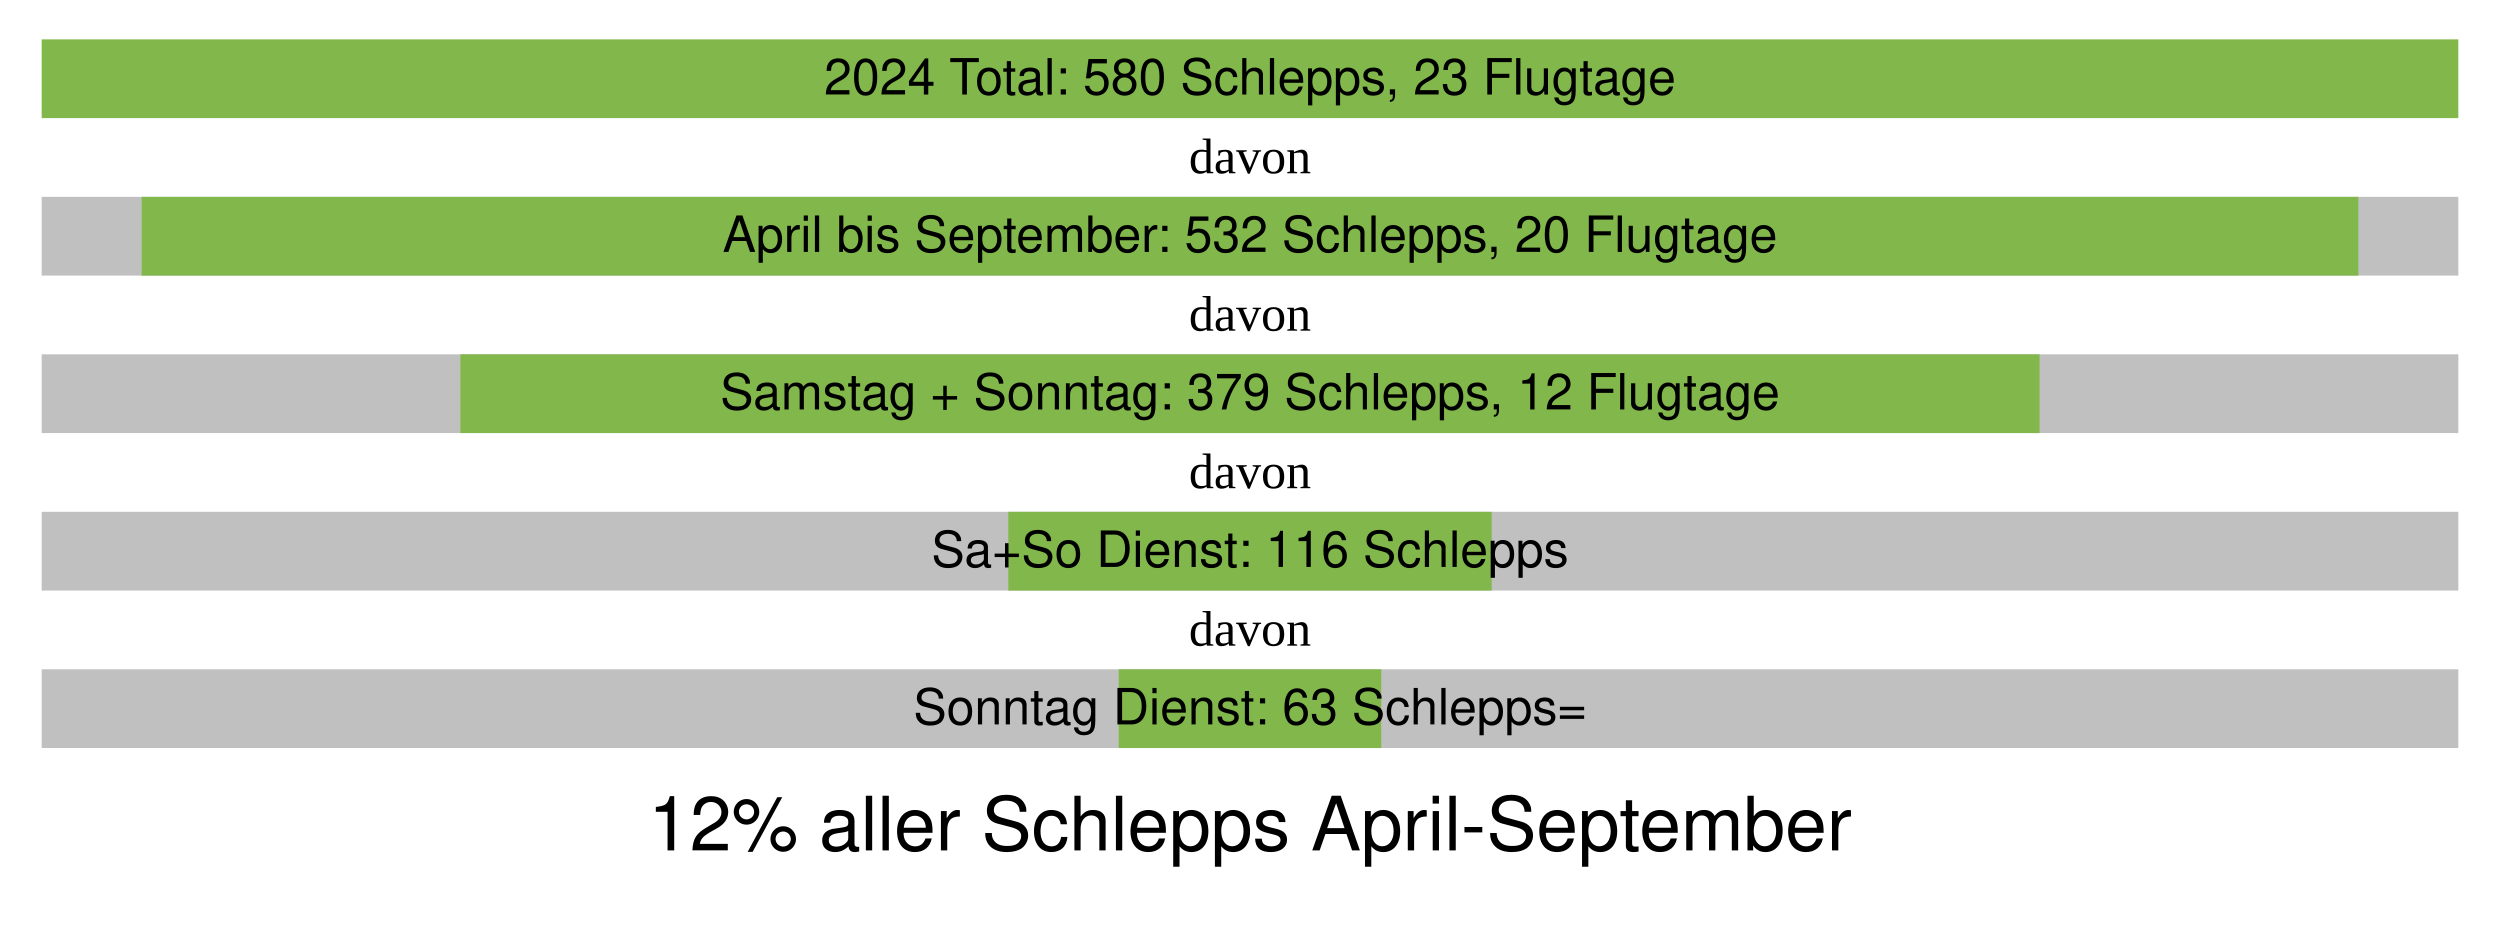
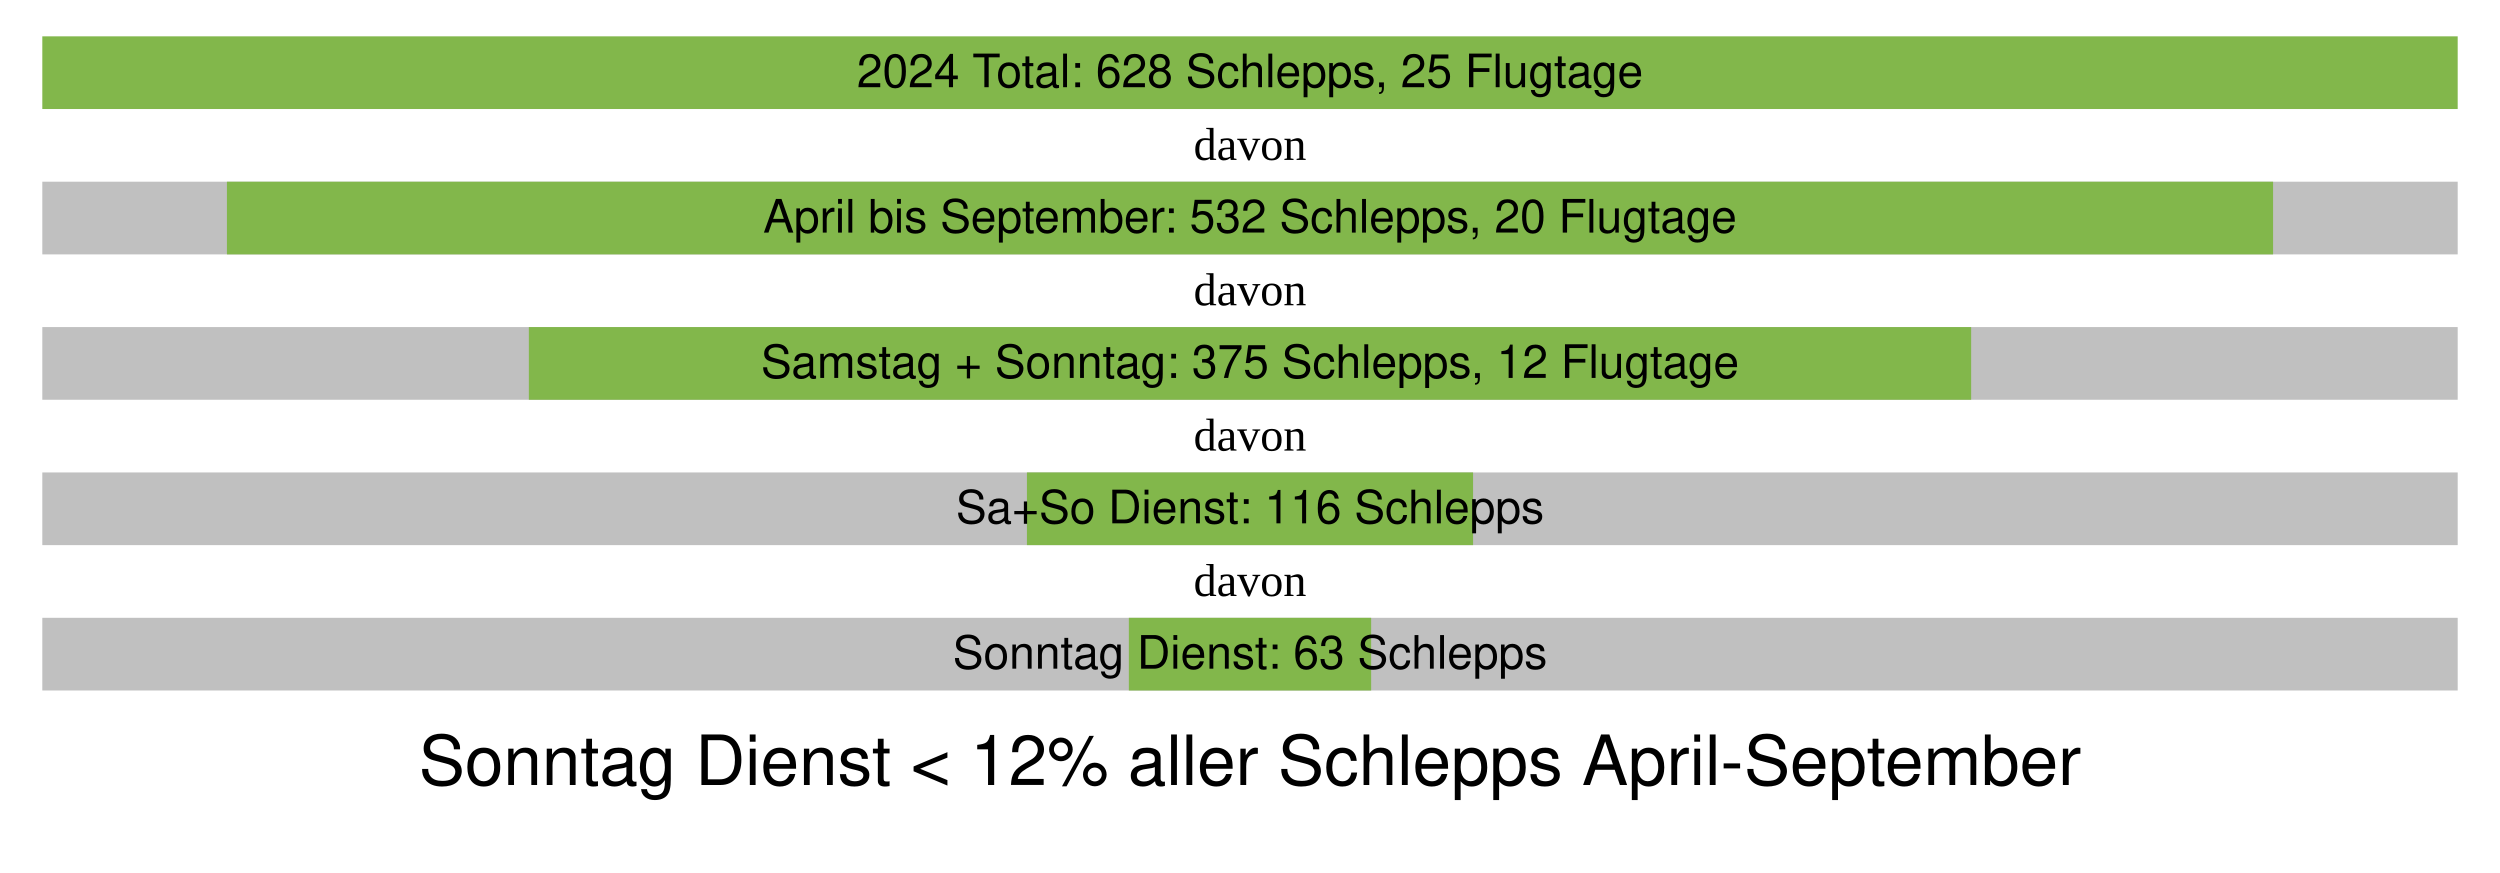
- <svg xmlns="http://www.w3.org/2000/svg" width="600px" height="6cm" version="1.1">
+ <svg xmlns="http://www.w3.org/2000/svg" width="650px" height="6cm" version="1.1">
  <g id="total">
-     <rect x="10px" y="0.25cm" width="580px" height="0.5cm" style="fill:#82b74b;" />
-     <text x="50%" y="0.6cm" text-anchor="middle" font-family="Helvetica, sans-serif" fill="black">2024 Total: 580 Schlepps, 23 Flugtage</text>
+     <rect x="11px" y="0.25cm" width="628px" height="0.5cm" style="fill:#82b74b;" />
+     <text x="50%" y="0.6cm" text-anchor="middle" font-family="Helvetica, sans-serif" fill="black">2024 Total: 628 Schlepps, 25 Flugtage</text>
  </g>
  <text x="50%" y="1.1cm" text-anchor="middle">davon</text>
  <g id="apr-sept">
-     <rect x="10px" y="1.25cm" width="580px" height="0.5cm" style="fill:#c0c0c0;" />
-     <rect x="34px" y="1.25cm" width="532px" height="0.5cm" style="fill:#82b74b;" />
+     <rect x="11px" y="1.25cm" width="628px" height="0.5cm" style="fill:#c0c0c0;" />
+     <rect x="59px" y="1.25cm" width="532px" height="0.5cm" style="fill:#82b74b;" />
    <text x="50%" y="1.6cm" text-anchor="middle" font-family="Helvetica, sans-serif" fill="black">April bis September: 532 Schlepps, 20 Flugtage</text>
  </g>
  <text x="50%" y="2.1cm" text-anchor="middle">davon</text>
  <g id="samstag-sonntag">
-     <rect x="10px" y="2.25cm" width="580px" height="0.5cm" style="fill:#c0c0c0;" />
-     <rect x="110.5px" y="2.25cm" width="379px" height="0.5cm" style="fill:#82b74b;" />
-     <text x="50%" y="2.6cm" text-anchor="middle" font-family="Helvetica, sans-serif" fill="black">Samstag + Sonntag: 379 Schlepps, 12 Flugtage</text>
+     <rect x="11px" y="2.25cm" width="628px" height="0.5cm" style="fill:#c0c0c0;" />
+     <rect x="137.5px" y="2.25cm" width="375px" height="0.5cm" style="fill:#82b74b;" />
+     <text x="50%" y="2.6cm" text-anchor="middle" font-family="Helvetica, sans-serif" fill="black">Samstag + Sonntag: 375 Schlepps, 12 Flugtage</text>
  </g>
  <text x="50%" y="3.1cm" text-anchor="middle">davon</text>
  <g id="dienst">
-     <rect x="10px" y="3.25cm" width="580px" height="0.5cm" style="fill:#c0c0c0;" />
-     <rect x="242px" y="3.25cm" width="116px" height="0.5cm" style="fill:#82b74b;" />
+     <rect x="11px" y="3.25cm" width="628px" height="0.5cm" style="fill:#c0c0c0;" />
+     <rect x="267px" y="3.25cm" width="116px" height="0.5cm" style="fill:#82b74b;" />
    <text x="50%" y="3.6cm" text-anchor="middle" font-family="Helvetica, sans-serif" fill="black">Sa+So Dienst: 116 Schlepps</text>
  </g>
  <text x="50%" y="4.1cm" text-anchor="middle">davon</text>
  <g id="sonntag-dienst">
-     <rect x="10px" y="4.25cm" width="580px" height="0.5cm" style="fill:#c0c0c0;" />
-     <rect x="268.5px" y="4.25cm" width="63px" height="0.5cm" style="fill:#82b74b;" />
-     <text x="50%" y="4.6cm" text-anchor="middle" font-family="Helvetica, sans-serif" fill="black">Sonntag Dienst: 63 Schlepps=</text>
+     <rect x="11px" y="4.25cm" width="628px" height="0.5cm" style="fill:#c0c0c0;" />
+     <rect x="293.5px" y="4.25cm" width="63px" height="0.5cm" style="fill:#82b74b;" />
+     <text x="50%" y="4.6cm" text-anchor="middle" font-family="Helvetica, sans-serif" fill="black">Sonntag Dienst: 63 Schlepps</text>
  </g>
-   <text x="50%" y="5.4cm" text-anchor="middle" font-family="Helvetica, sans-serif" font-size="18">12% aller Schlepps April-September</text>
+   <text x="50%" y="5.4cm" text-anchor="middle" font-family="Helvetica, sans-serif" font-size="18">Sonntag Dienst &lt; 12% aller Schlepps April-September</text>
</svg>
